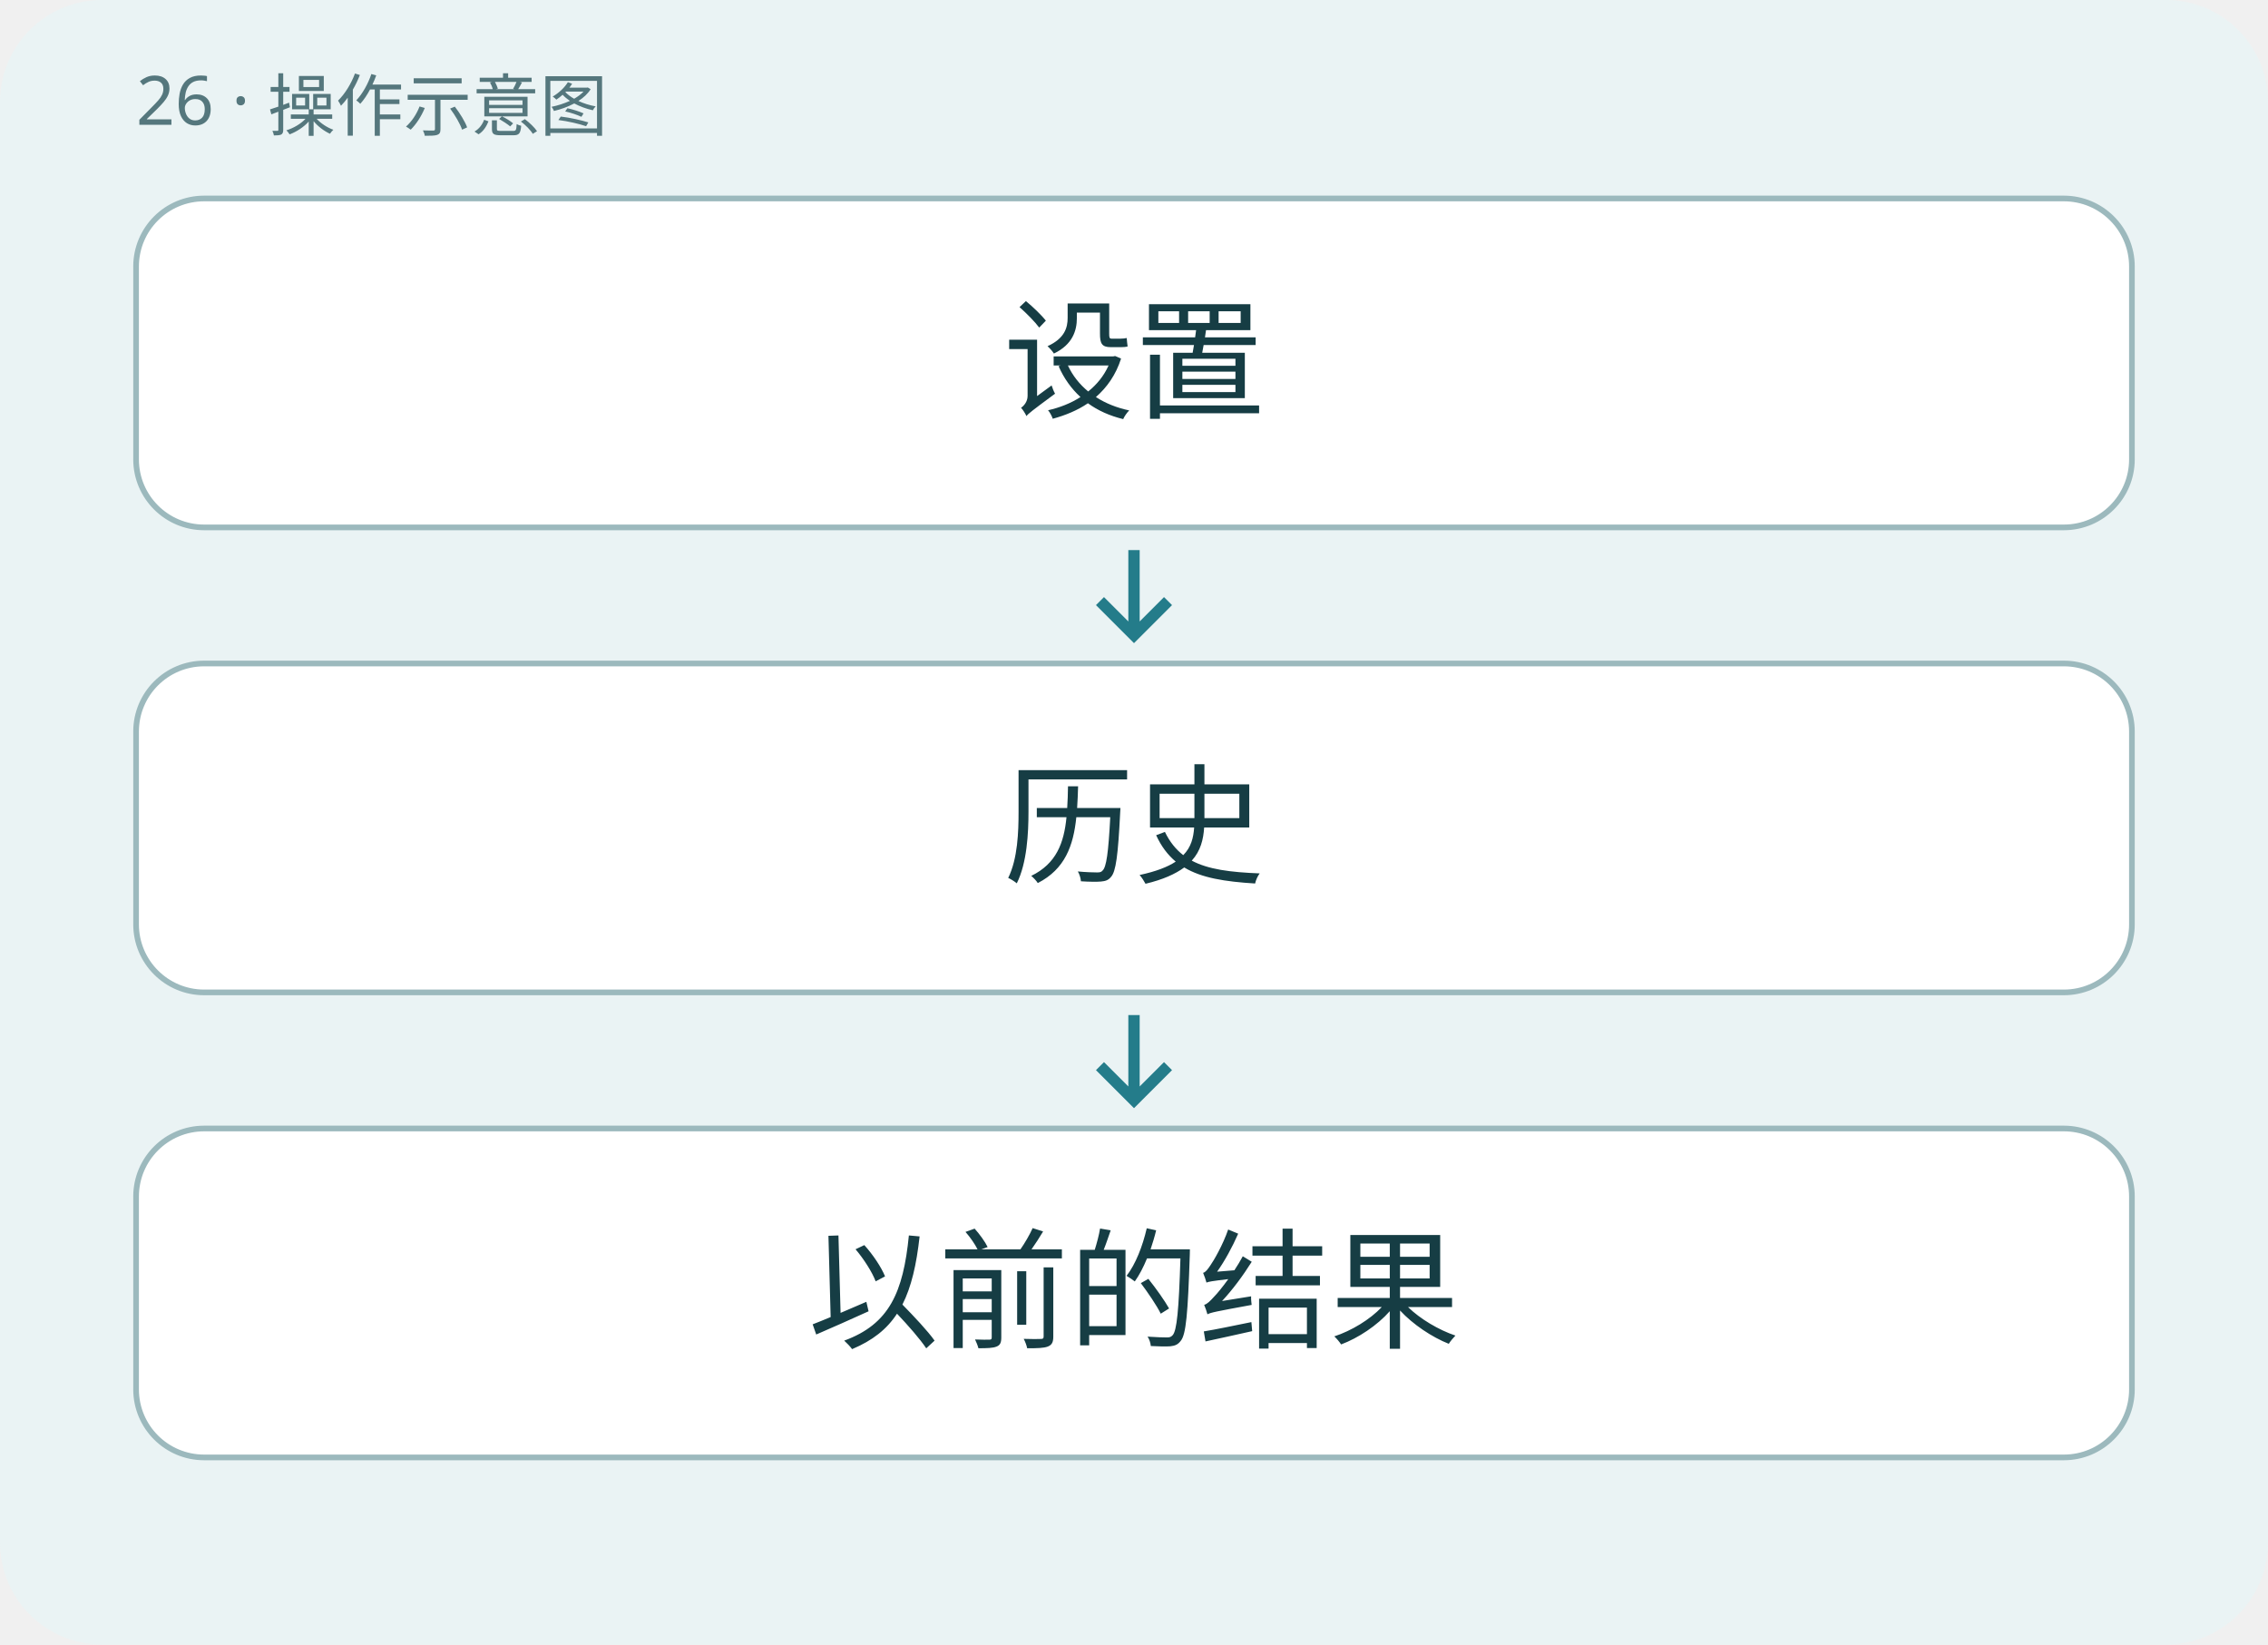
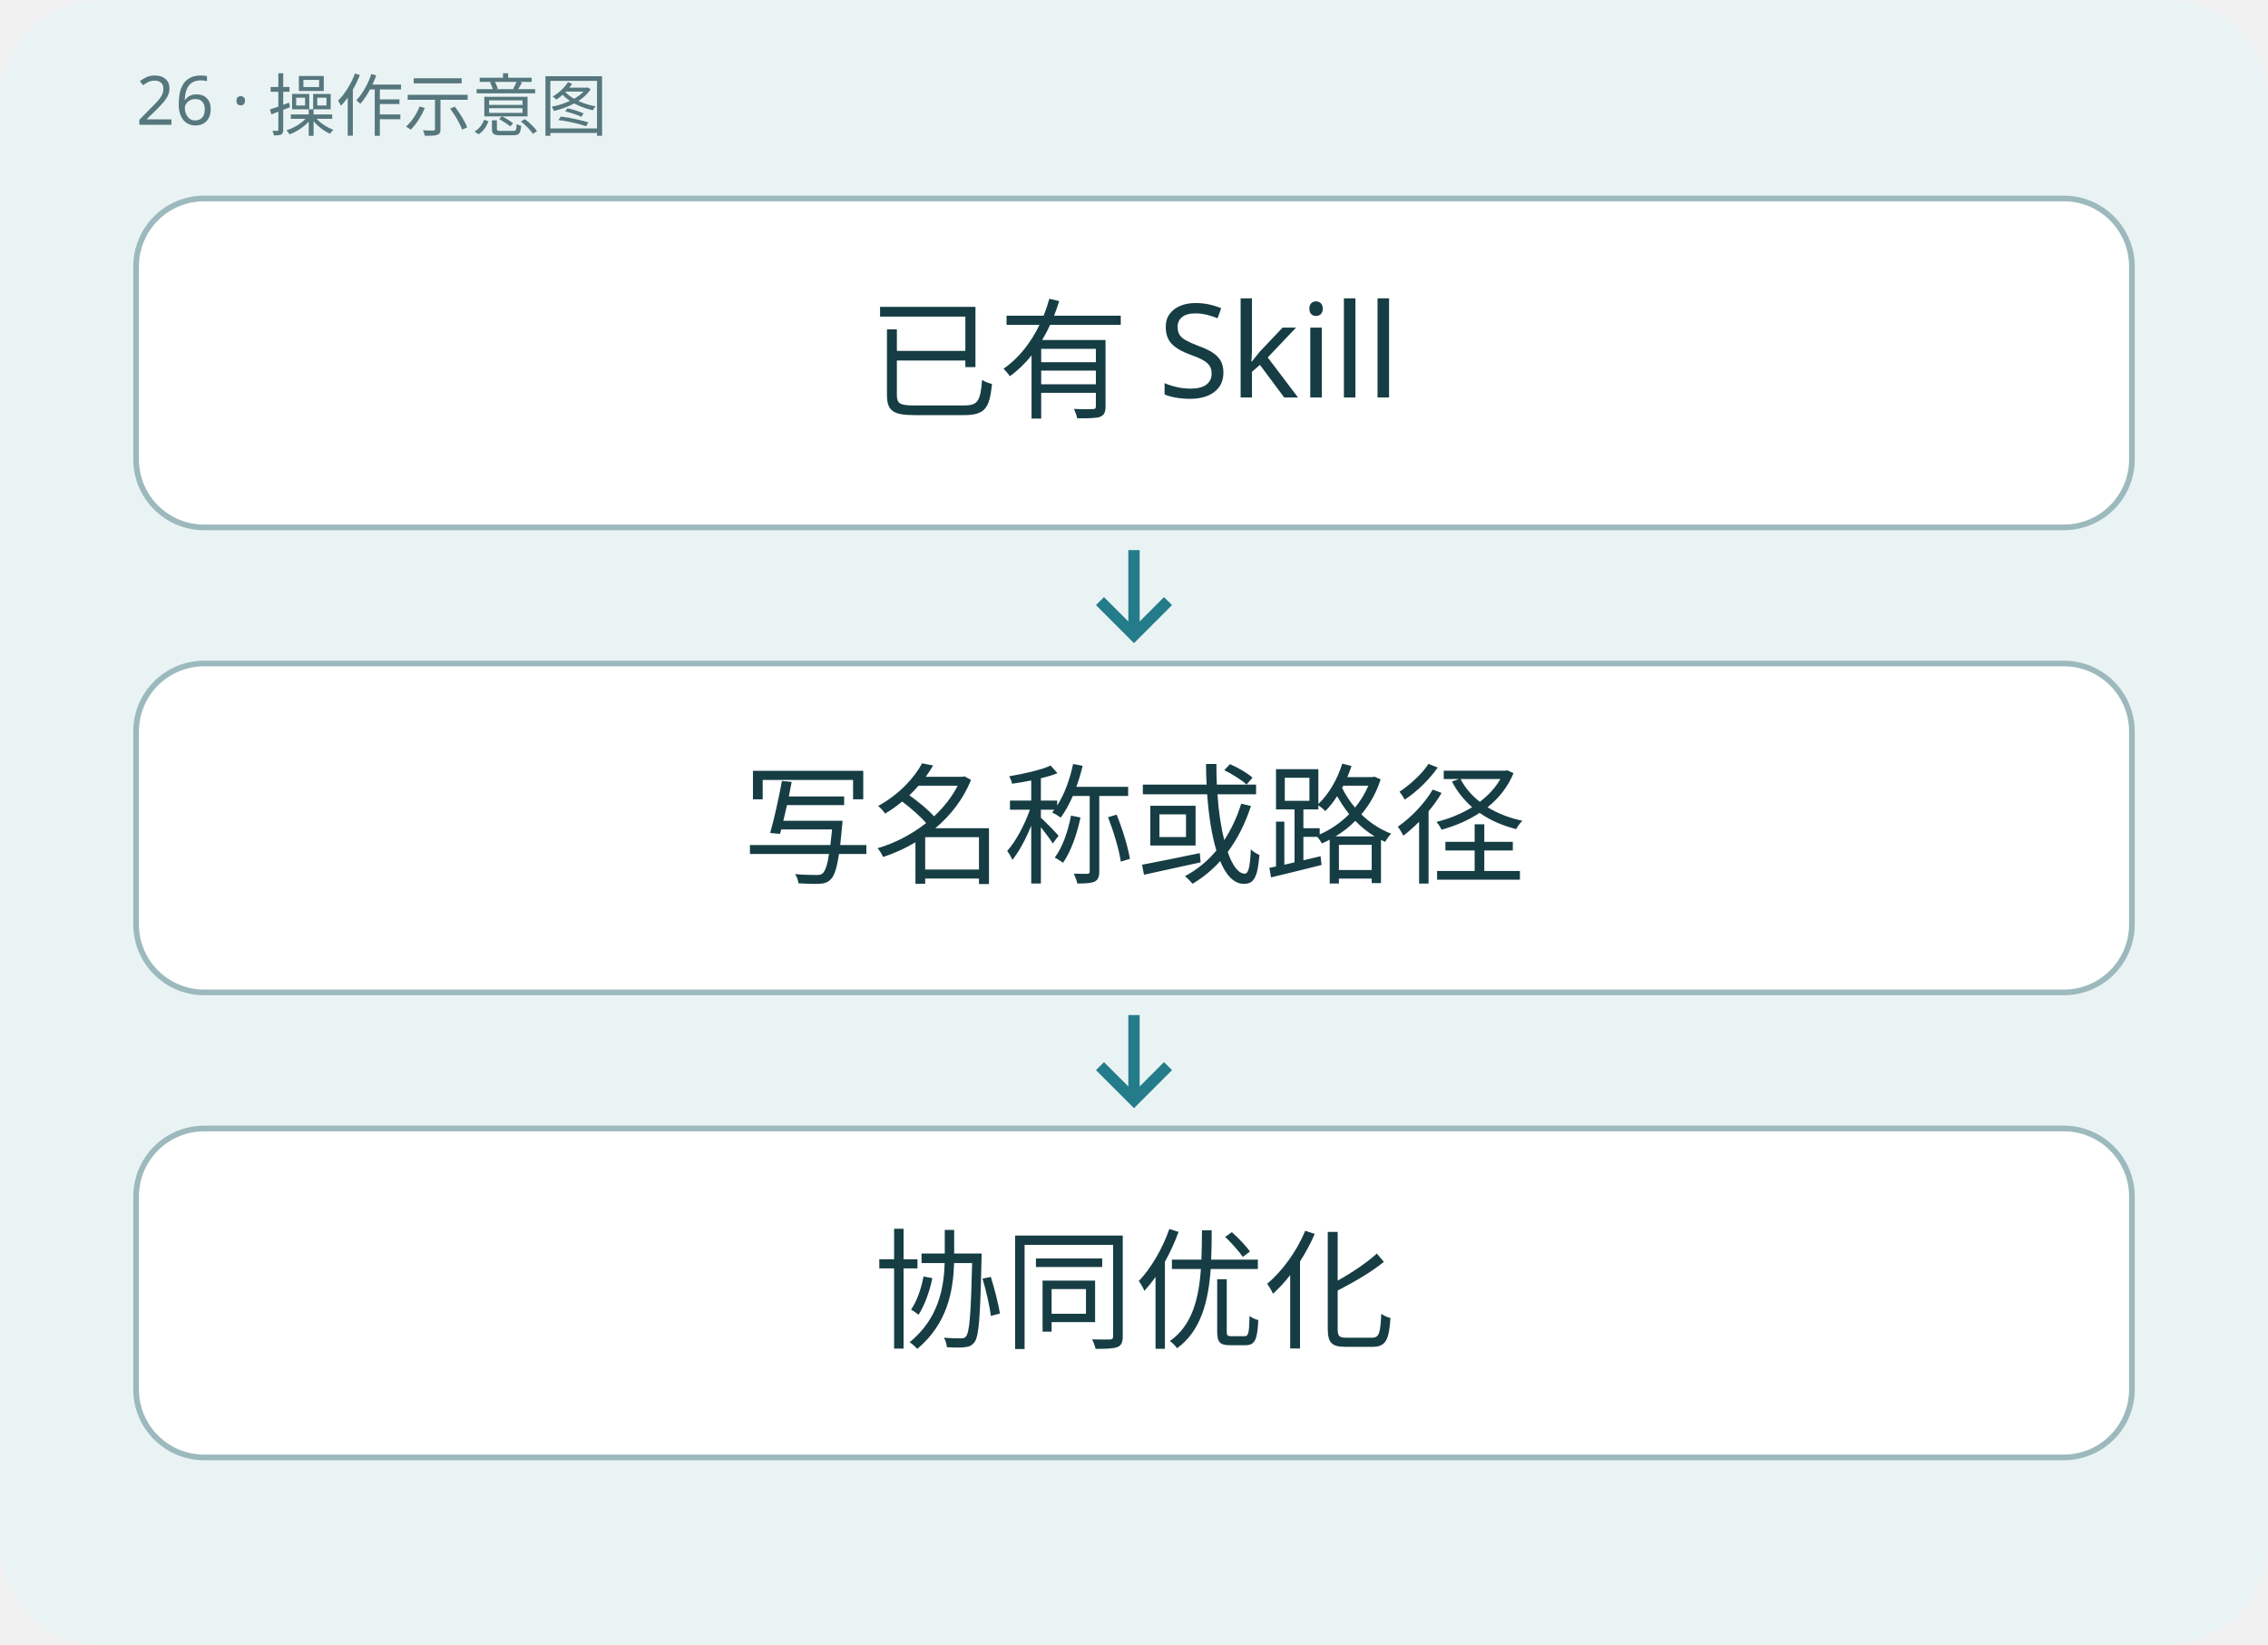
<svg xmlns="http://www.w3.org/2000/svg" viewBox="0 0 400 290" role="img">
  <rect width="400" height="290" rx="18" fill="#eaf3f4" />
  <rect x="24" y="35" width="352" height="58" rx="12" fill="white" stroke="#9cb9bd" />
-   <text x="200" y="72" text-anchor="middle" font-family="Microsoft YaHei,PingFang SC,sans-serif" font-size="23" fill="#163d44">设置</text>
+   <text x="200" y="72" text-anchor="middle" font-family="Microsoft YaHei,PingFang SC,sans-serif" font-size="23" fill="#163d44">已有 Skill</text>
  <path d="M200 97 v15 m-6 -6 6 6 6 -6" fill="none" stroke="#247c8a" stroke-width="2" />
  <rect x="24" y="117" width="352" height="58" rx="12" fill="white" stroke="#9cb9bd" />
-   <text x="200" y="154" text-anchor="middle" font-family="Microsoft YaHei,PingFang SC,sans-serif" font-size="23" fill="#163d44">历史</text>
+   <text x="200" y="154" text-anchor="middle" font-family="Microsoft YaHei,PingFang SC,sans-serif" font-size="23" fill="#163d44">写名称或路径</text>
  <path d="M200 179 v15 m-6 -6 6 6 6 -6" fill="none" stroke="#247c8a" stroke-width="2" />
  <rect x="24" y="199" width="352" height="58" rx="12" fill="white" stroke="#9cb9bd" />
-   <text x="200" y="236" text-anchor="middle" font-family="Microsoft YaHei,PingFang SC,sans-serif" font-size="23" fill="#163d44">以前的结果</text>
+   <text x="200" y="236" text-anchor="middle" font-family="Microsoft YaHei,PingFang SC,sans-serif" font-size="23" fill="#163d44">协同优化</text>
  <text x="24" y="22" font-family="sans-serif" font-size="12" fill="#55777d">26 · 操作示意图</text>
</svg>
